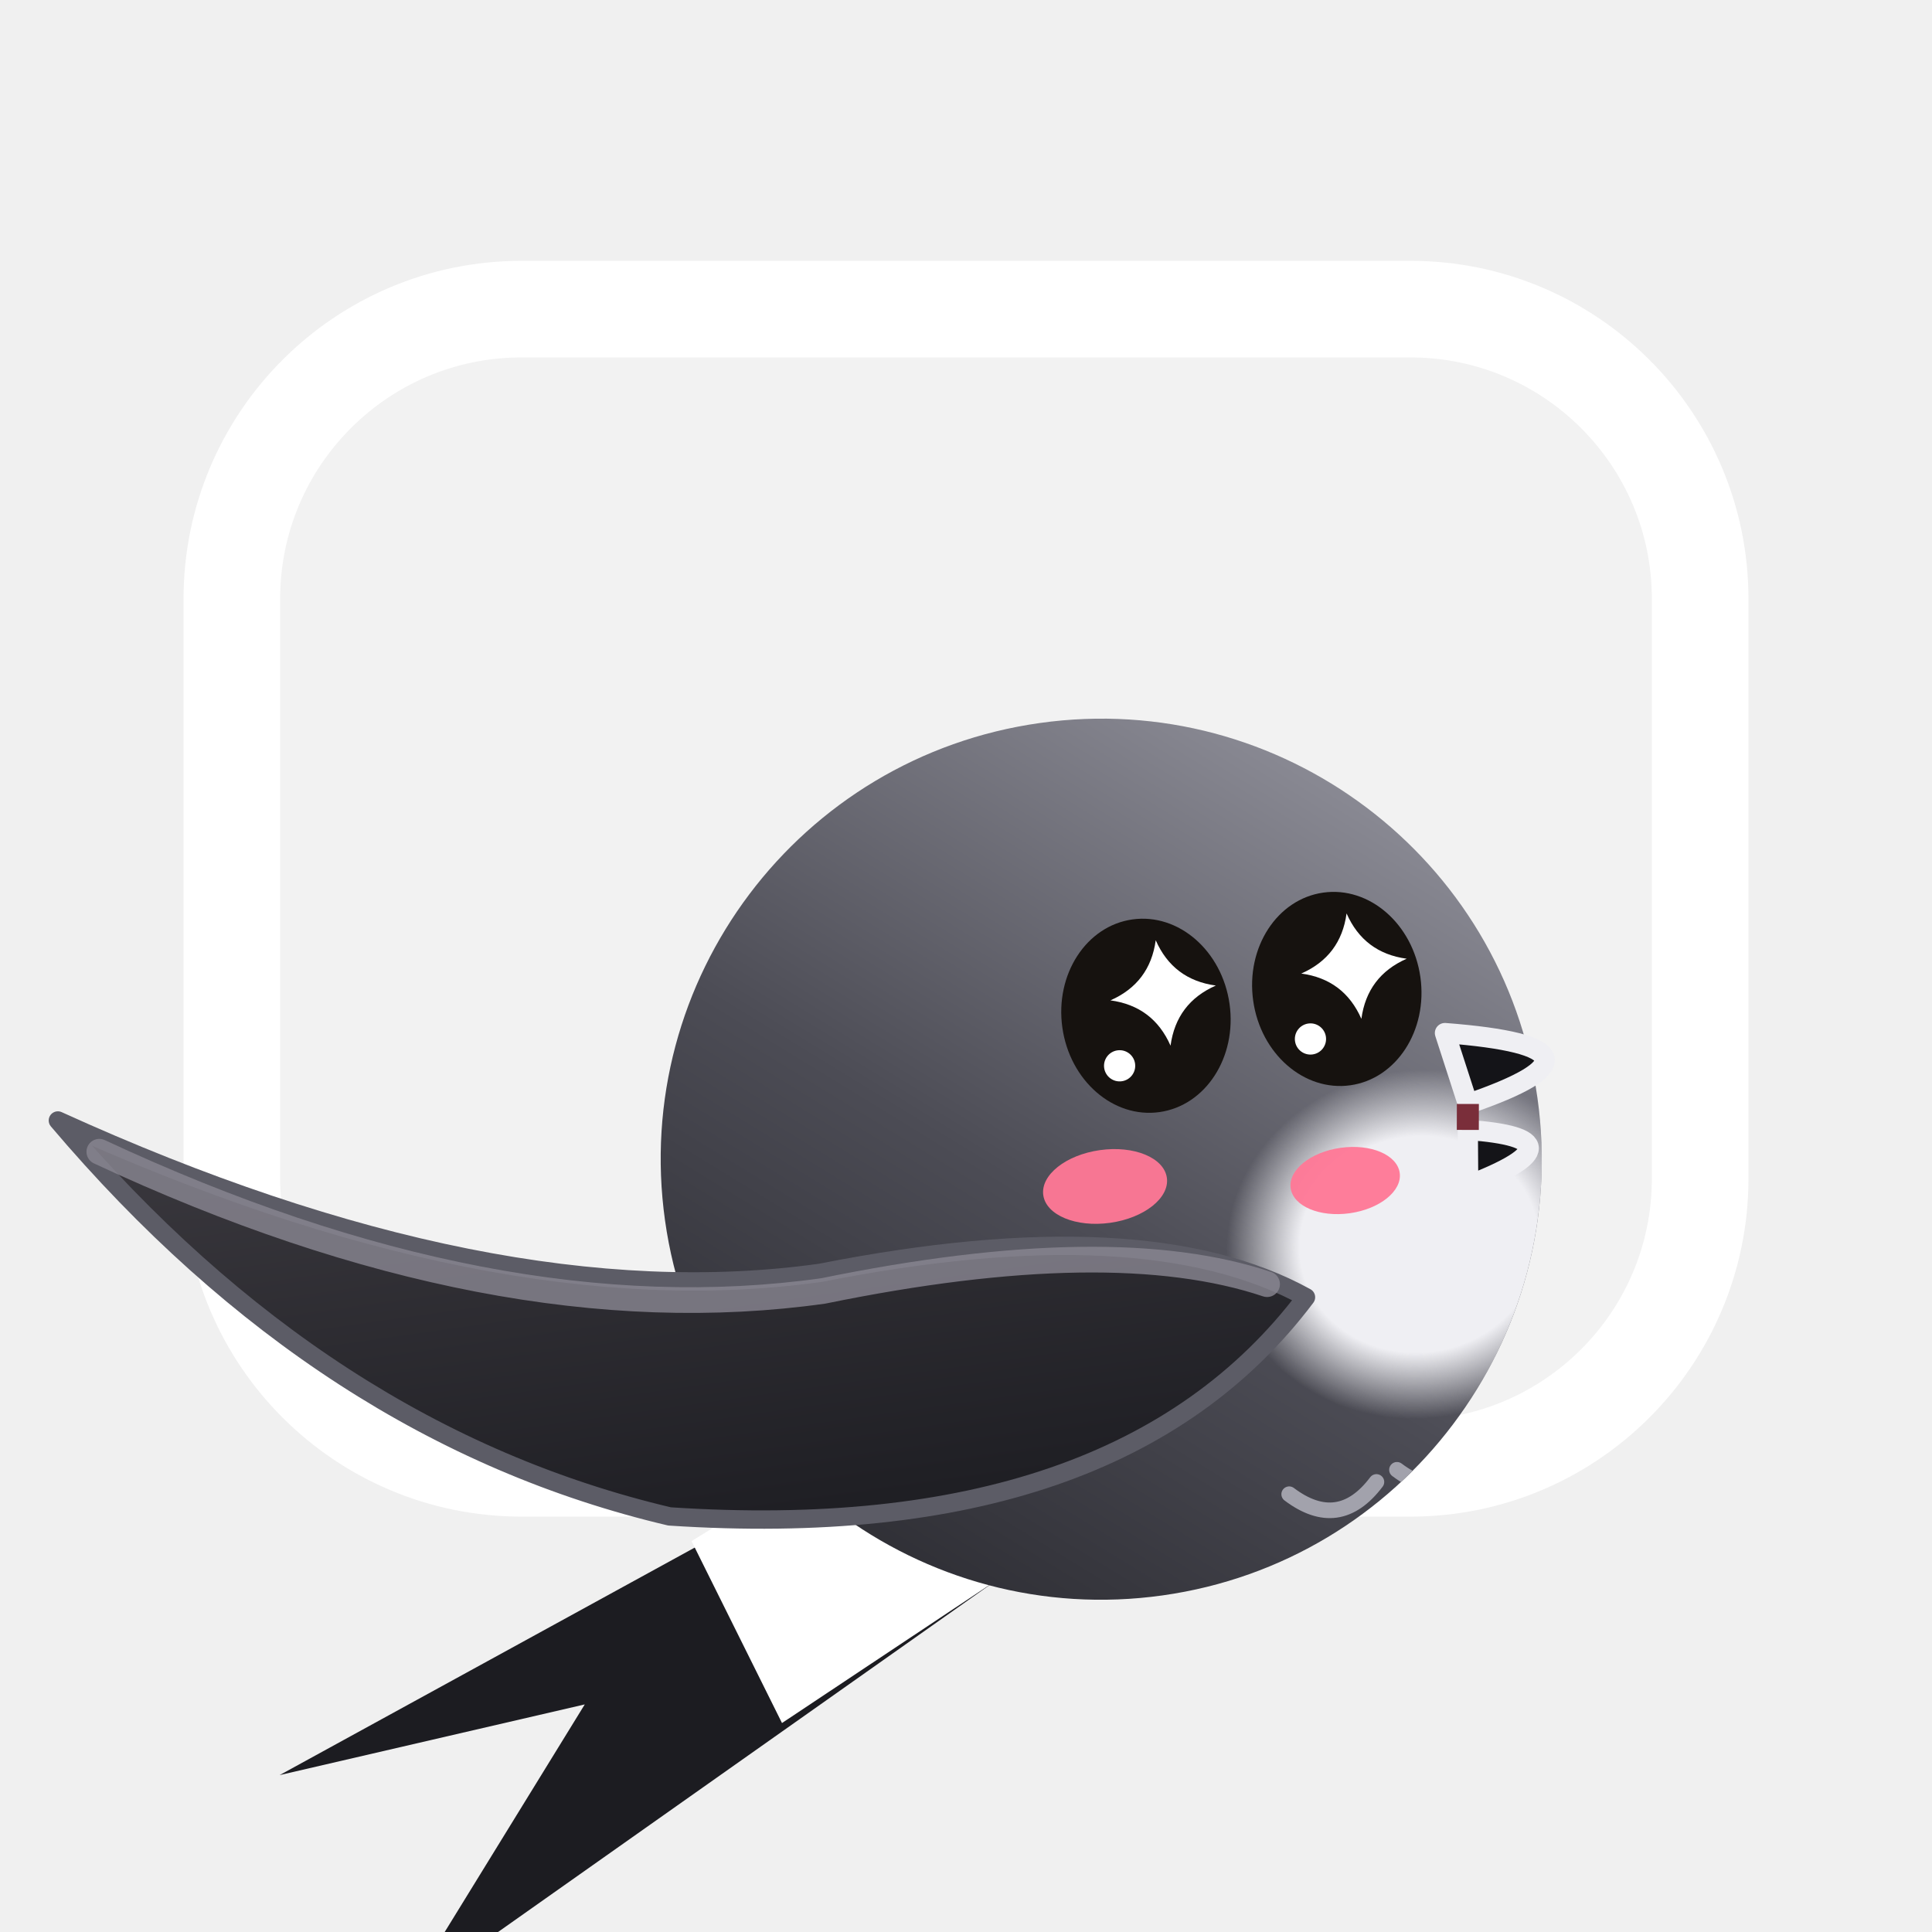
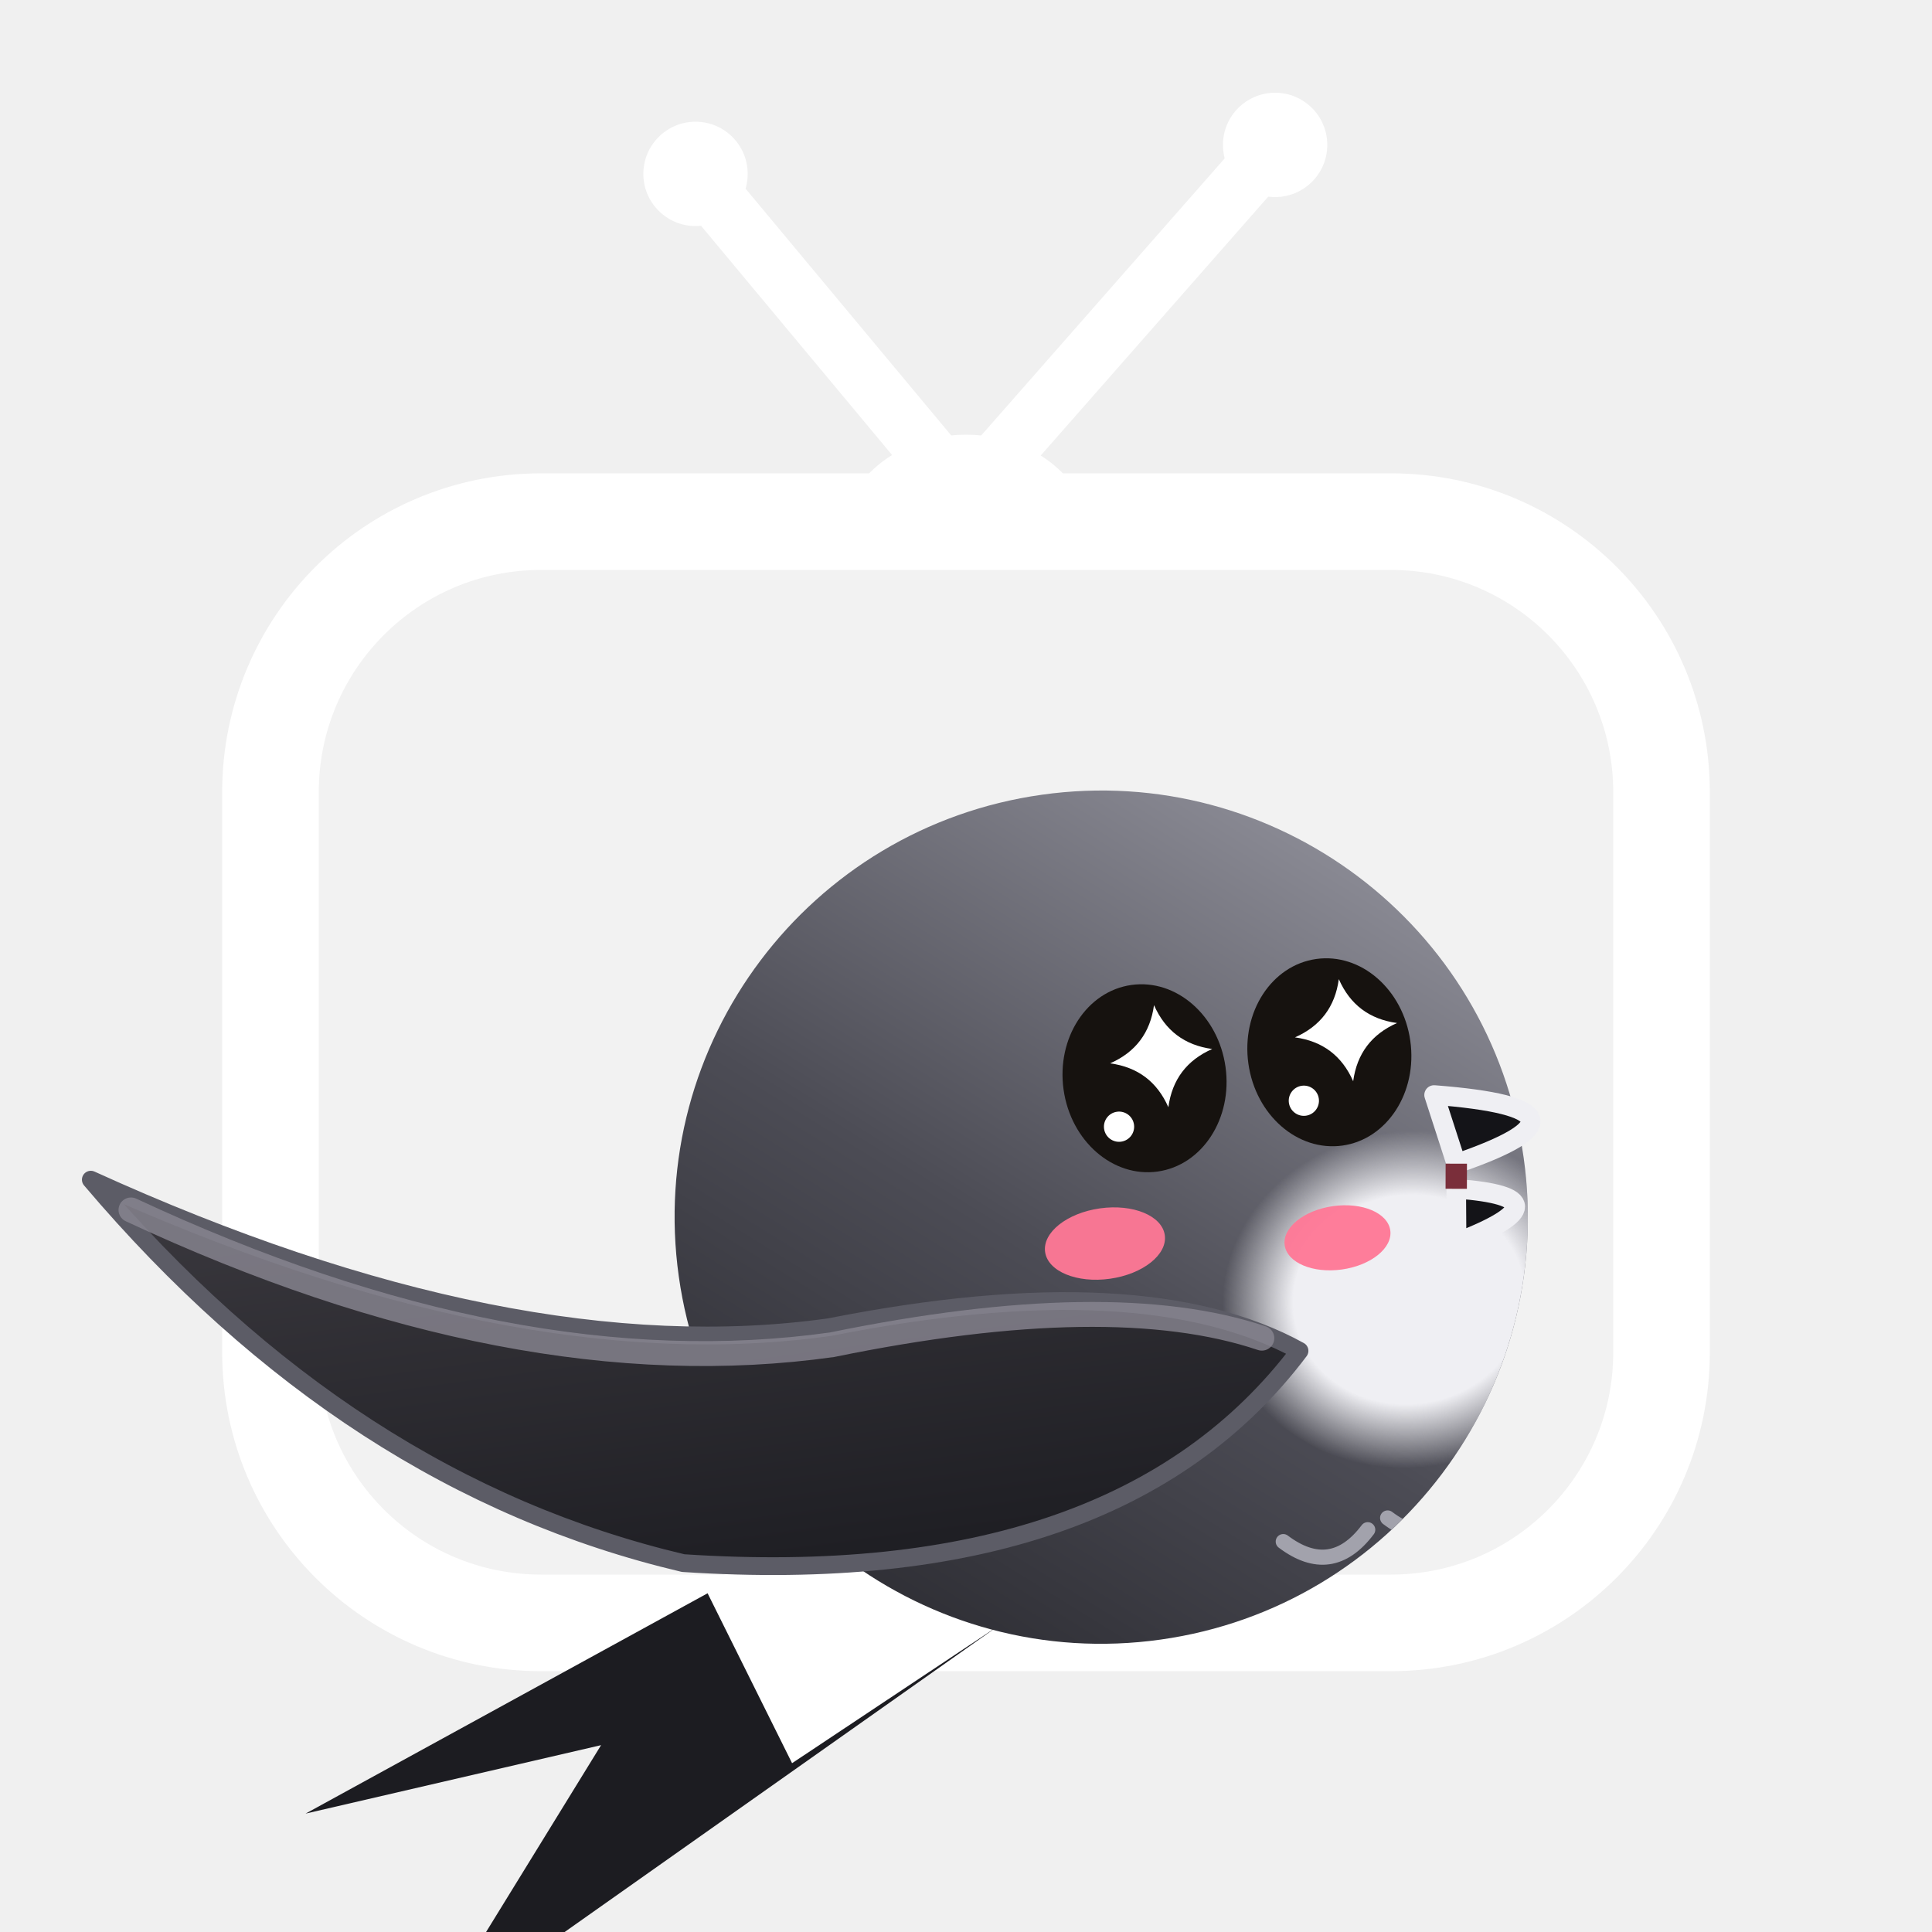
<svg xmlns="http://www.w3.org/2000/svg" viewBox="0 0 100 100" width="1024" height="1024">
-   <rect x="12" y="16" width="76" height="60" rx="15" fill="#FFFFFF" fill-opacity="0.14" stroke="#FFFFFF" stroke-width="5" />
-   <g transform="translate(57 60) rotate(-8) scale(0.95)">
+   <path d="M48.5 24 L36.0 9" stroke="#FFFFFF" stroke-width="3" stroke-linecap="round" />
+   <path d="M51.5 24 L66.0 7.5" stroke="#FFFFFF" stroke-width="3" stroke-linecap="round" />
+   <circle cx="36.0" cy="9" r="2.7" fill="#FFFFFF" />
+   <circle cx="66.0" cy="7.5" r="2.7" fill="#FFFFFF" />
+   <path d="M43.5 28 A6.5 5.5 0 0 1 56.5 28 Z" fill="#FFFFFF" />
+   <rect x="14" y="27" width="72" height="57" rx="14" fill="#FFFFFF" fill-opacity="0.14" stroke="#FFFFFF" stroke-width="5" />
+   <g transform="translate(57 63) rotate(-8) scale(0.92)">
    <defs>
      <clipPath id="ce11">
        <circle r="24" />
      </clipPath>
      <linearGradient id="ge11" x1="0.85" y1="0.1" x2="0.15" y2="0.95">
        <stop offset="0" stop-color="#8C8C96" />
        <stop offset="0.55" stop-color="#4C4C55" />
        <stop offset="1" stop-color="#2C2C32" />
      </linearGradient>
      <linearGradient id="we11" x1="0" y1="0" x2="0" y2="1">
        <stop offset="0" stop-color="#3C3A40" />
        <stop offset="1" stop-color="#1E1E23" />
      </linearGradient>
      <radialGradient id="te11" cx="0.5" cy="0.5" r="0.5">
        <stop offset="0" stop-color="#EFEFF3" />
        <stop offset="0.62" stop-color="#EFEFF3" />
        <stop offset="1" stop-color="#EFEFF3" stop-opacity="0" />
      </radialGradient>
    </defs>
    <path d="M-12 13 L-49 27 L-32 25.5 L-44 40 L-9 22 Z" fill="#1C1C21" />
    <path d="M-12.5 12 L-25 17.5 L-21.5 28 L-9 22 Z" fill="#FFFFFF" />
    <circle r="24" fill="url(#ge11)" />
    <g clip-path="url(#ce11)">
      <ellipse cx="16.5" cy="7" rx="10.5" ry="9.5" fill="url(#te11)" />
      <path d="M7.6 19.5 Q10 21.9 12.4 19.5" fill="none" stroke="#A2A2AC" stroke-width="0.85" stroke-linecap="round" />
      <path d="M13.6 19 Q16 21.4 18.4 19" fill="none" stroke="#A2A2AC" stroke-width="0.85" stroke-linecap="round" />
      <path d="M10.6 22.5 Q13 24.9 15.4 22.5" fill="none" stroke="#A2A2AC" stroke-width="0.85" stroke-linecap="round" />
    </g>
    <path d="M10 9 Q-2 21 -26 16 Q-44 9 -56 -10 Q-34 4 -16 4 Q2 3 10 9 Z" fill="url(#we11)" stroke="#5C5C66" stroke-width="1" stroke-linejoin="round" />
    <path d="M-54 -8 Q-34 5 -16 5 Q0 4 8 8" fill="none" stroke="#8A8792" stroke-width="1.4" stroke-linecap="round" opacity="0.8" />
    <ellipse cx="3.5" cy="-7.4" rx="4.6" ry="5.3" fill="#16120F" />
    <path d="M4.6 -11.4 Q5.238 -9.138 7.5 -8.5 Q5.238 -7.862 4.6 -5.6 Q3.962 -7.862 1.7 -8.5 Q3.962 -9.138 4.6 -11.4 Z" fill="#FFFFFF" />
    <circle cx="1.7" cy="-4.9" r="0.85" fill="#FFFFFF" />
    <ellipse cx="14" cy="-7.4" rx="4.6" ry="5.3" fill="#16120F" />
    <path d="M15.1 -11.4 Q15.738 -9.138 18.0 -8.5 Q15.738 -7.862 15.1 -5.6 Q14.462 -7.862 12.2 -8.5 Q14.462 -9.138 15.1 -11.4 Z" fill="#FFFFFF" />
    <circle cx="12.2" cy="-4.9" r="0.85" fill="#FFFFFF" />
    <path d="M19.5 -4.2 Q29.5 -2 20.2 -0.2 Z" fill="#141418" stroke="#EFEFF3" stroke-width="1.1" stroke-linejoin="round" />
    <path d="M20 1.2 Q26.5 2.6 19.6 4.2 Z" fill="#141418" stroke="#EFEFF3" stroke-width="1.1" stroke-linejoin="round" />
    <path d="M20.2 -0.2 L20 1.2" stroke="#7A2E3A" stroke-width="1.2" />
    <ellipse cx="0" cy="1.5" rx="3.4" ry="2" fill="#FF7896" fill-opacity="0.95" />
    <ellipse cx="13" cy="3" rx="3" ry="1.8" fill="#FF7896" fill-opacity="0.95" />
  </g>
</svg>
